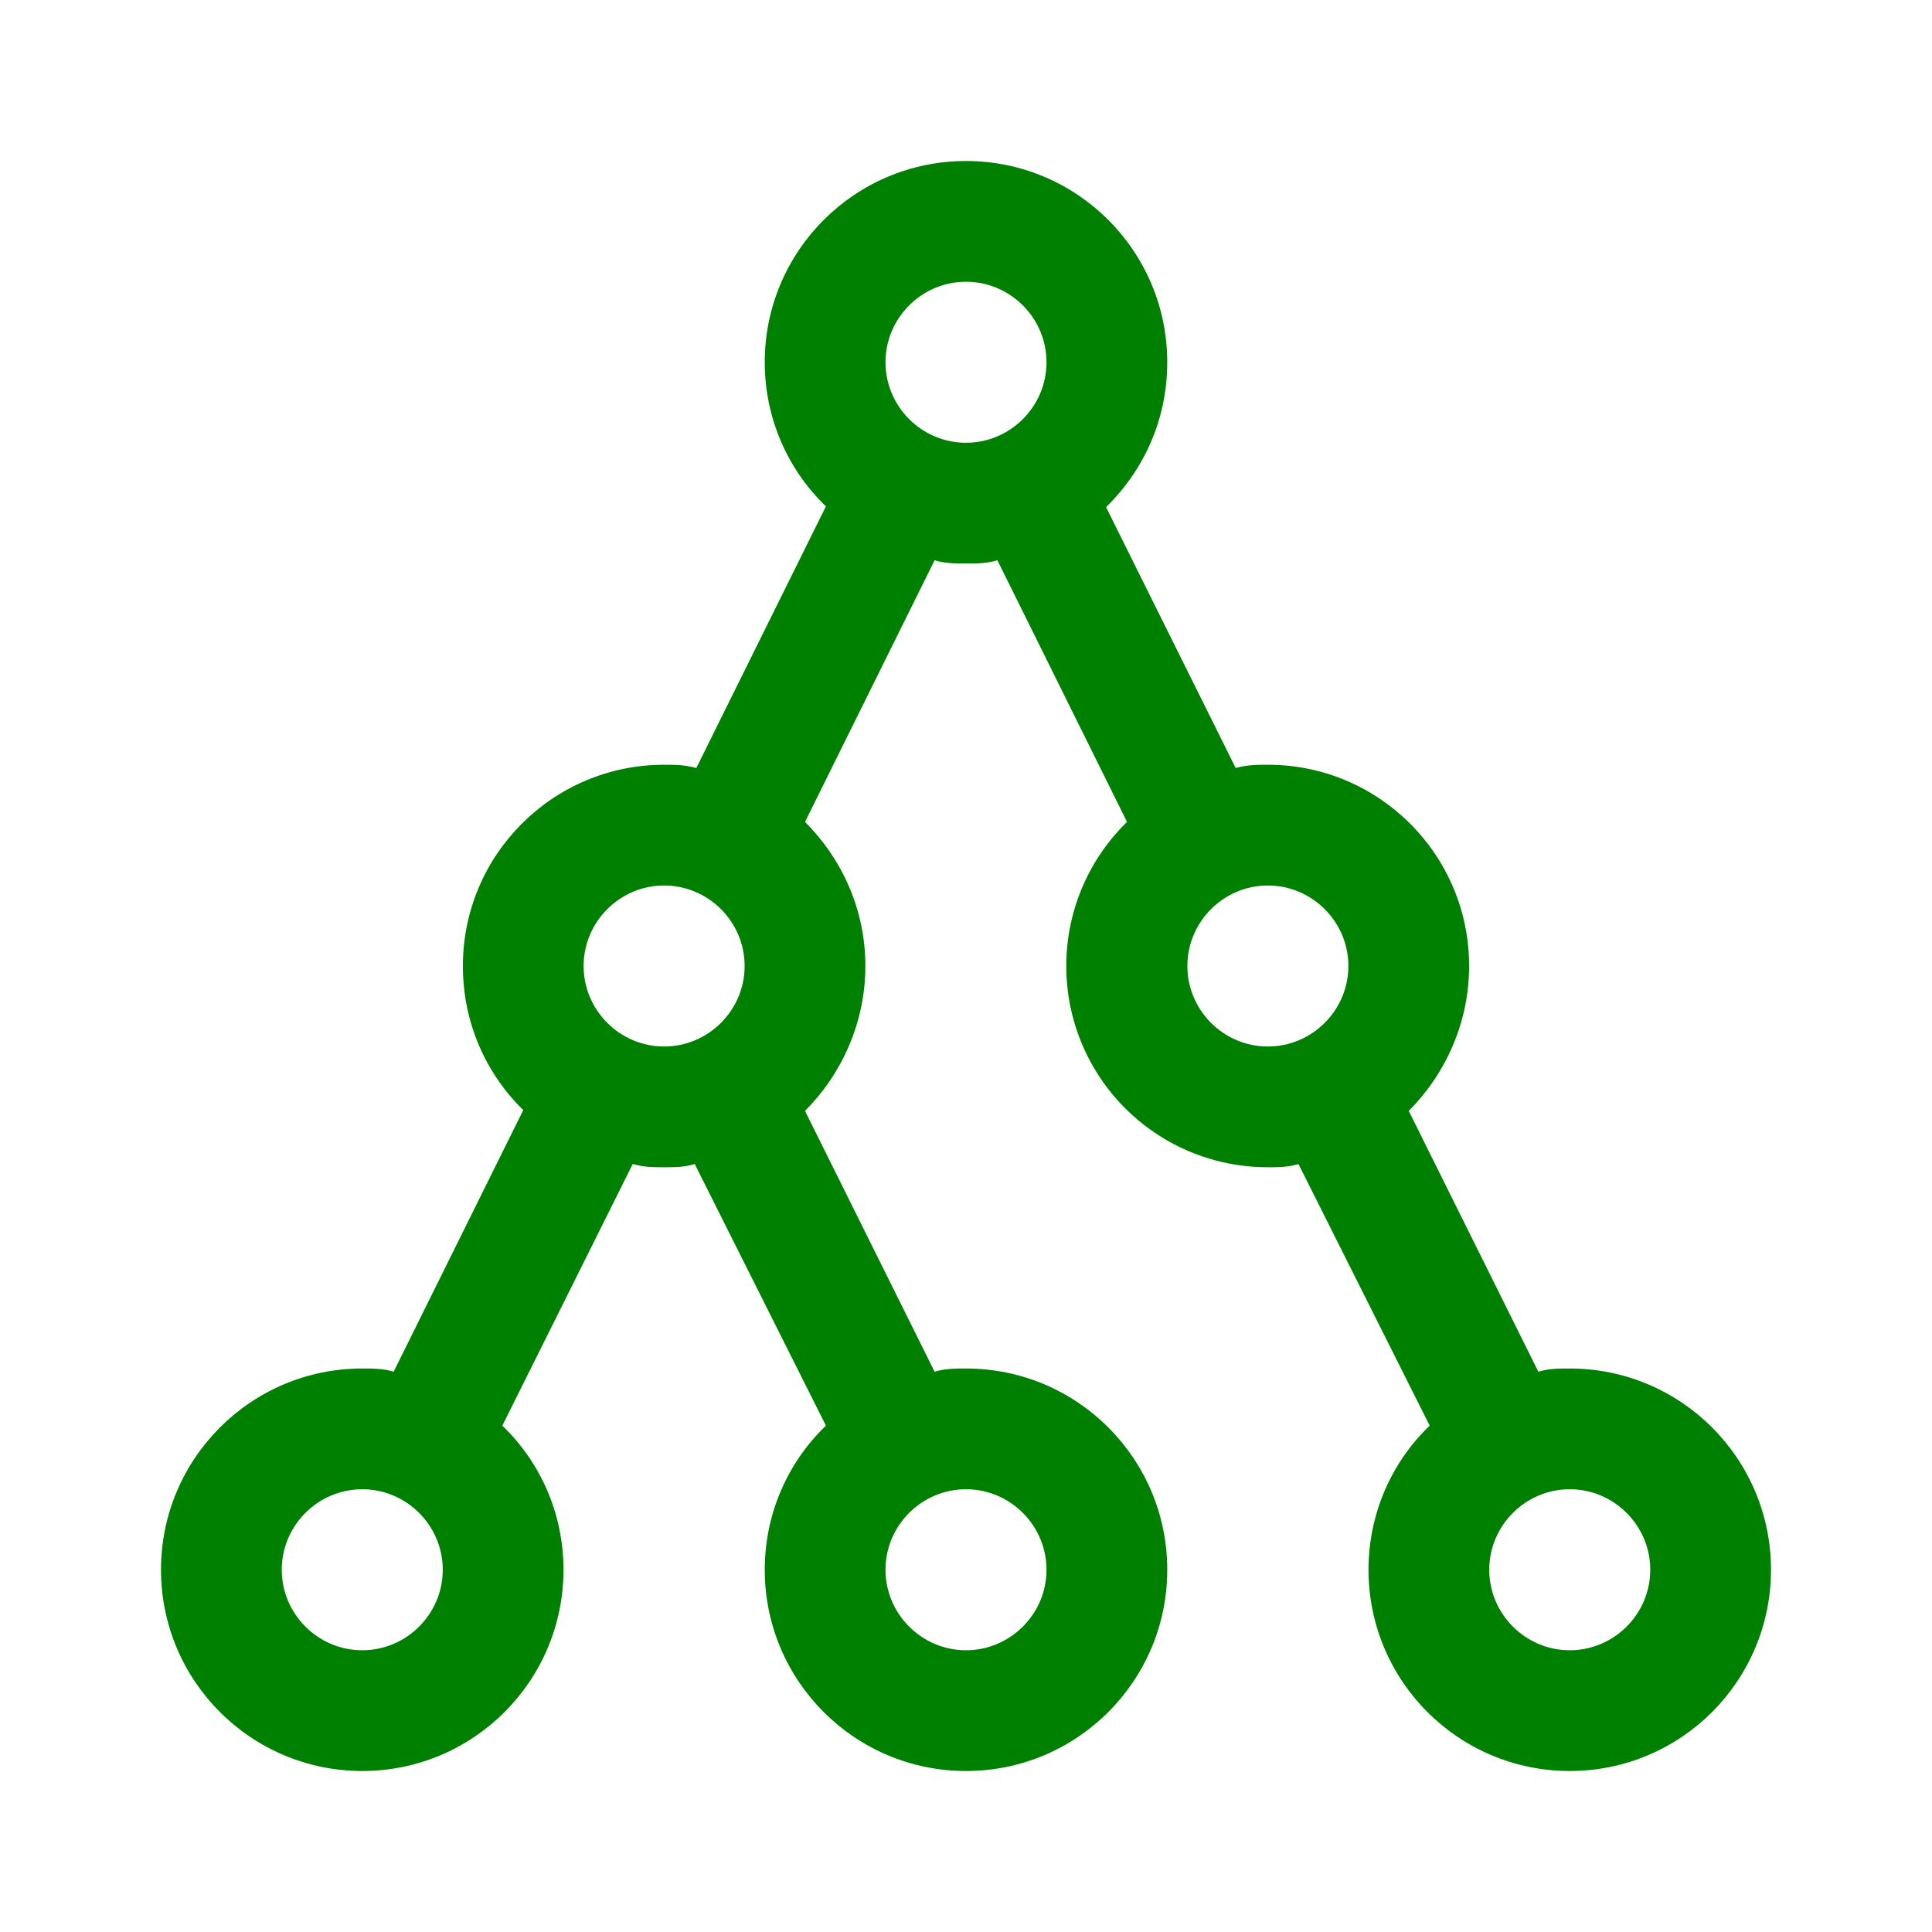
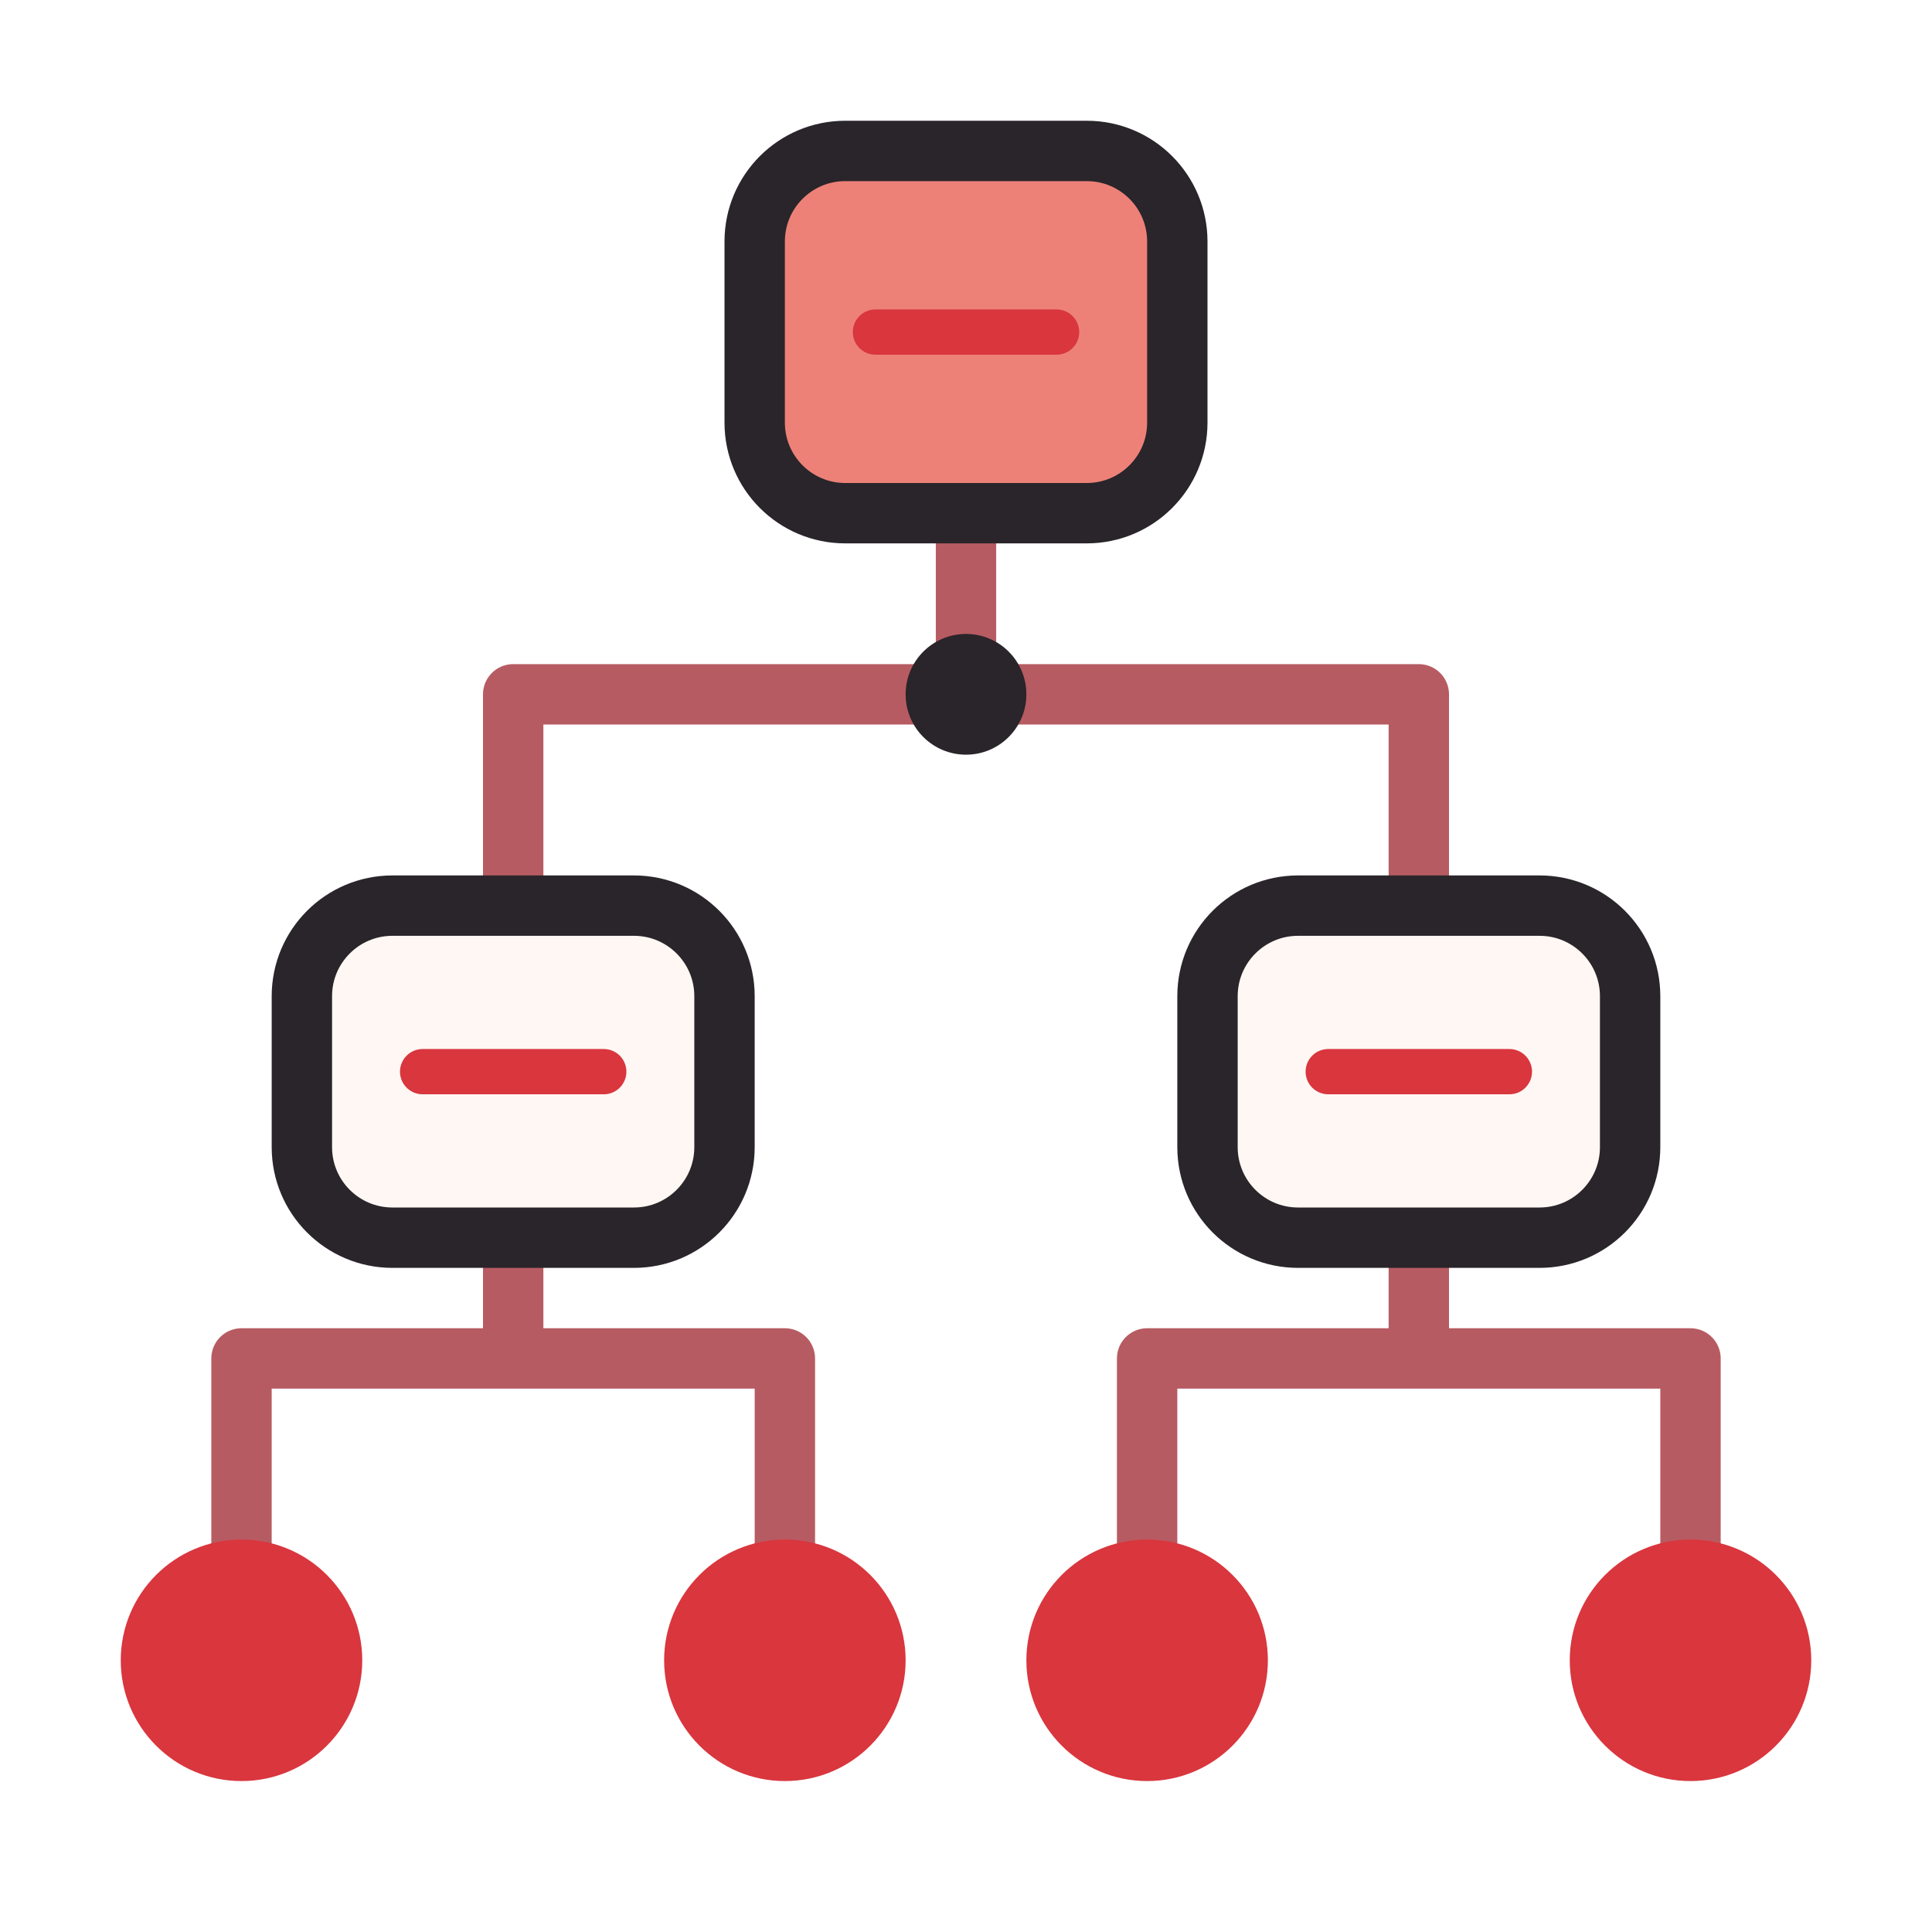
- <svg xmlns="http://www.w3.org/2000/svg" width="48" height="48" viewBox="0 0 24 24">
-   <path fill="green" d="M19.5 17c-.14 0-.26 0-.39.04L17.5 13.8c.45-.45.75-1.09.75-1.8a2.5 2.5 0 0 0-2.5-2.5c-.14 0-.25 0-.4.04L13.74 6.3c.47-.46.76-1.09.76-1.8a2.5 2.5 0 0 0-5 0c0 .7.29 1.34.76 1.79L8.65 9.54c-.15-.04-.26-.04-.4-.04a2.5 2.5 0 0 0-2.5 2.5c0 .71.29 1.34.75 1.79l-1.61 3.25C4.76 17 4.64 17 4.5 17a2.5 2.5 0 0 0 0 5A2.5 2.5 0 0 0 7 19.5c0-.7-.29-1.34-.76-1.79l1.62-3.25c.14.04.26.04.39.04s.25 0 .38-.04l1.63 3.25c-.47.45-.76 1.09-.76 1.79a2.5 2.5 0 0 0 5 0A2.5 2.5 0 0 0 12 17c-.13 0-.26 0-.39.04L10 13.8c.45-.45.75-1.09.75-1.8c0-.7-.29-1.33-.75-1.79l1.61-3.25c.13.04.26.04.39.04s.26 0 .39-.04L14 10.21a2.5 2.5 0 0 0 1.75 4.29c.13 0 .25 0 .38-.04l1.63 3.25c-.47.45-.76 1.09-.76 1.79a2.5 2.5 0 0 0 5 0a2.5 2.5 0 0 0-2.5-2.5m-15 3.5c-.55 0-1-.45-1-1s.45-1 1-1s1 .45 1 1s-.45 1-1 1m8.5-1c0 .55-.45 1-1 1s-1-.45-1-1s.45-1 1-1s1 .45 1 1M7.25 12c0-.55.45-1 1-1s1 .45 1 1s-.45 1-1 1s-1-.45-1-1M11 4.5c0-.55.45-1 1-1s1 .45 1 1s-.45 1-1 1s-1-.45-1-1m3.75 7.5c0-.55.45-1 1-1s1 .45 1 1s-.45 1-1 1s-1-.45-1-1m4.75 8.5c-.55 0-1-.45-1-1s.45-1 1-1s1 .45 1 1s-.45 1-1 1" />
+ <svg xmlns="http://www.w3.org/2000/svg" width="48" height="48" viewBox="0 0 64 64">
+   <g fill="none" stroke="#29252a" stroke-width="2" stroke-linecap="round" stroke-linejoin="round">
+     <path d="M32 16v7H17v9m15-9h15v9M17 40v5H8v7m9-7h9v7m21-12v5h-9v7m9-7h9v7" stroke="#b75b62" />
+     <rect x="25" y="5" width="14" height="12" rx="3" fill="#ed8178" />
+     <rect x="10" y="30" width="14" height="11" rx="3" fill="#fff7f3" />
+     <rect x="40" y="30" width="14" height="11" rx="3" fill="#fff7f3" />
+     <path d="M29 11h6M14 35.5h6m24 0h6" stroke="#d9363e" stroke-width="1.5" />
+     <g fill="#d9363e" stroke="none">
+       <circle cx="8" cy="55" r="4" />
+       <circle cx="26" cy="55" r="4" />
+       <circle cx="38" cy="55" r="4" />
+       <circle cx="56" cy="55" r="4" />
+     </g>
+     <circle cx="32" cy="23" r="2" fill="#29252a" stroke="none" />
+   </g>
</svg>
